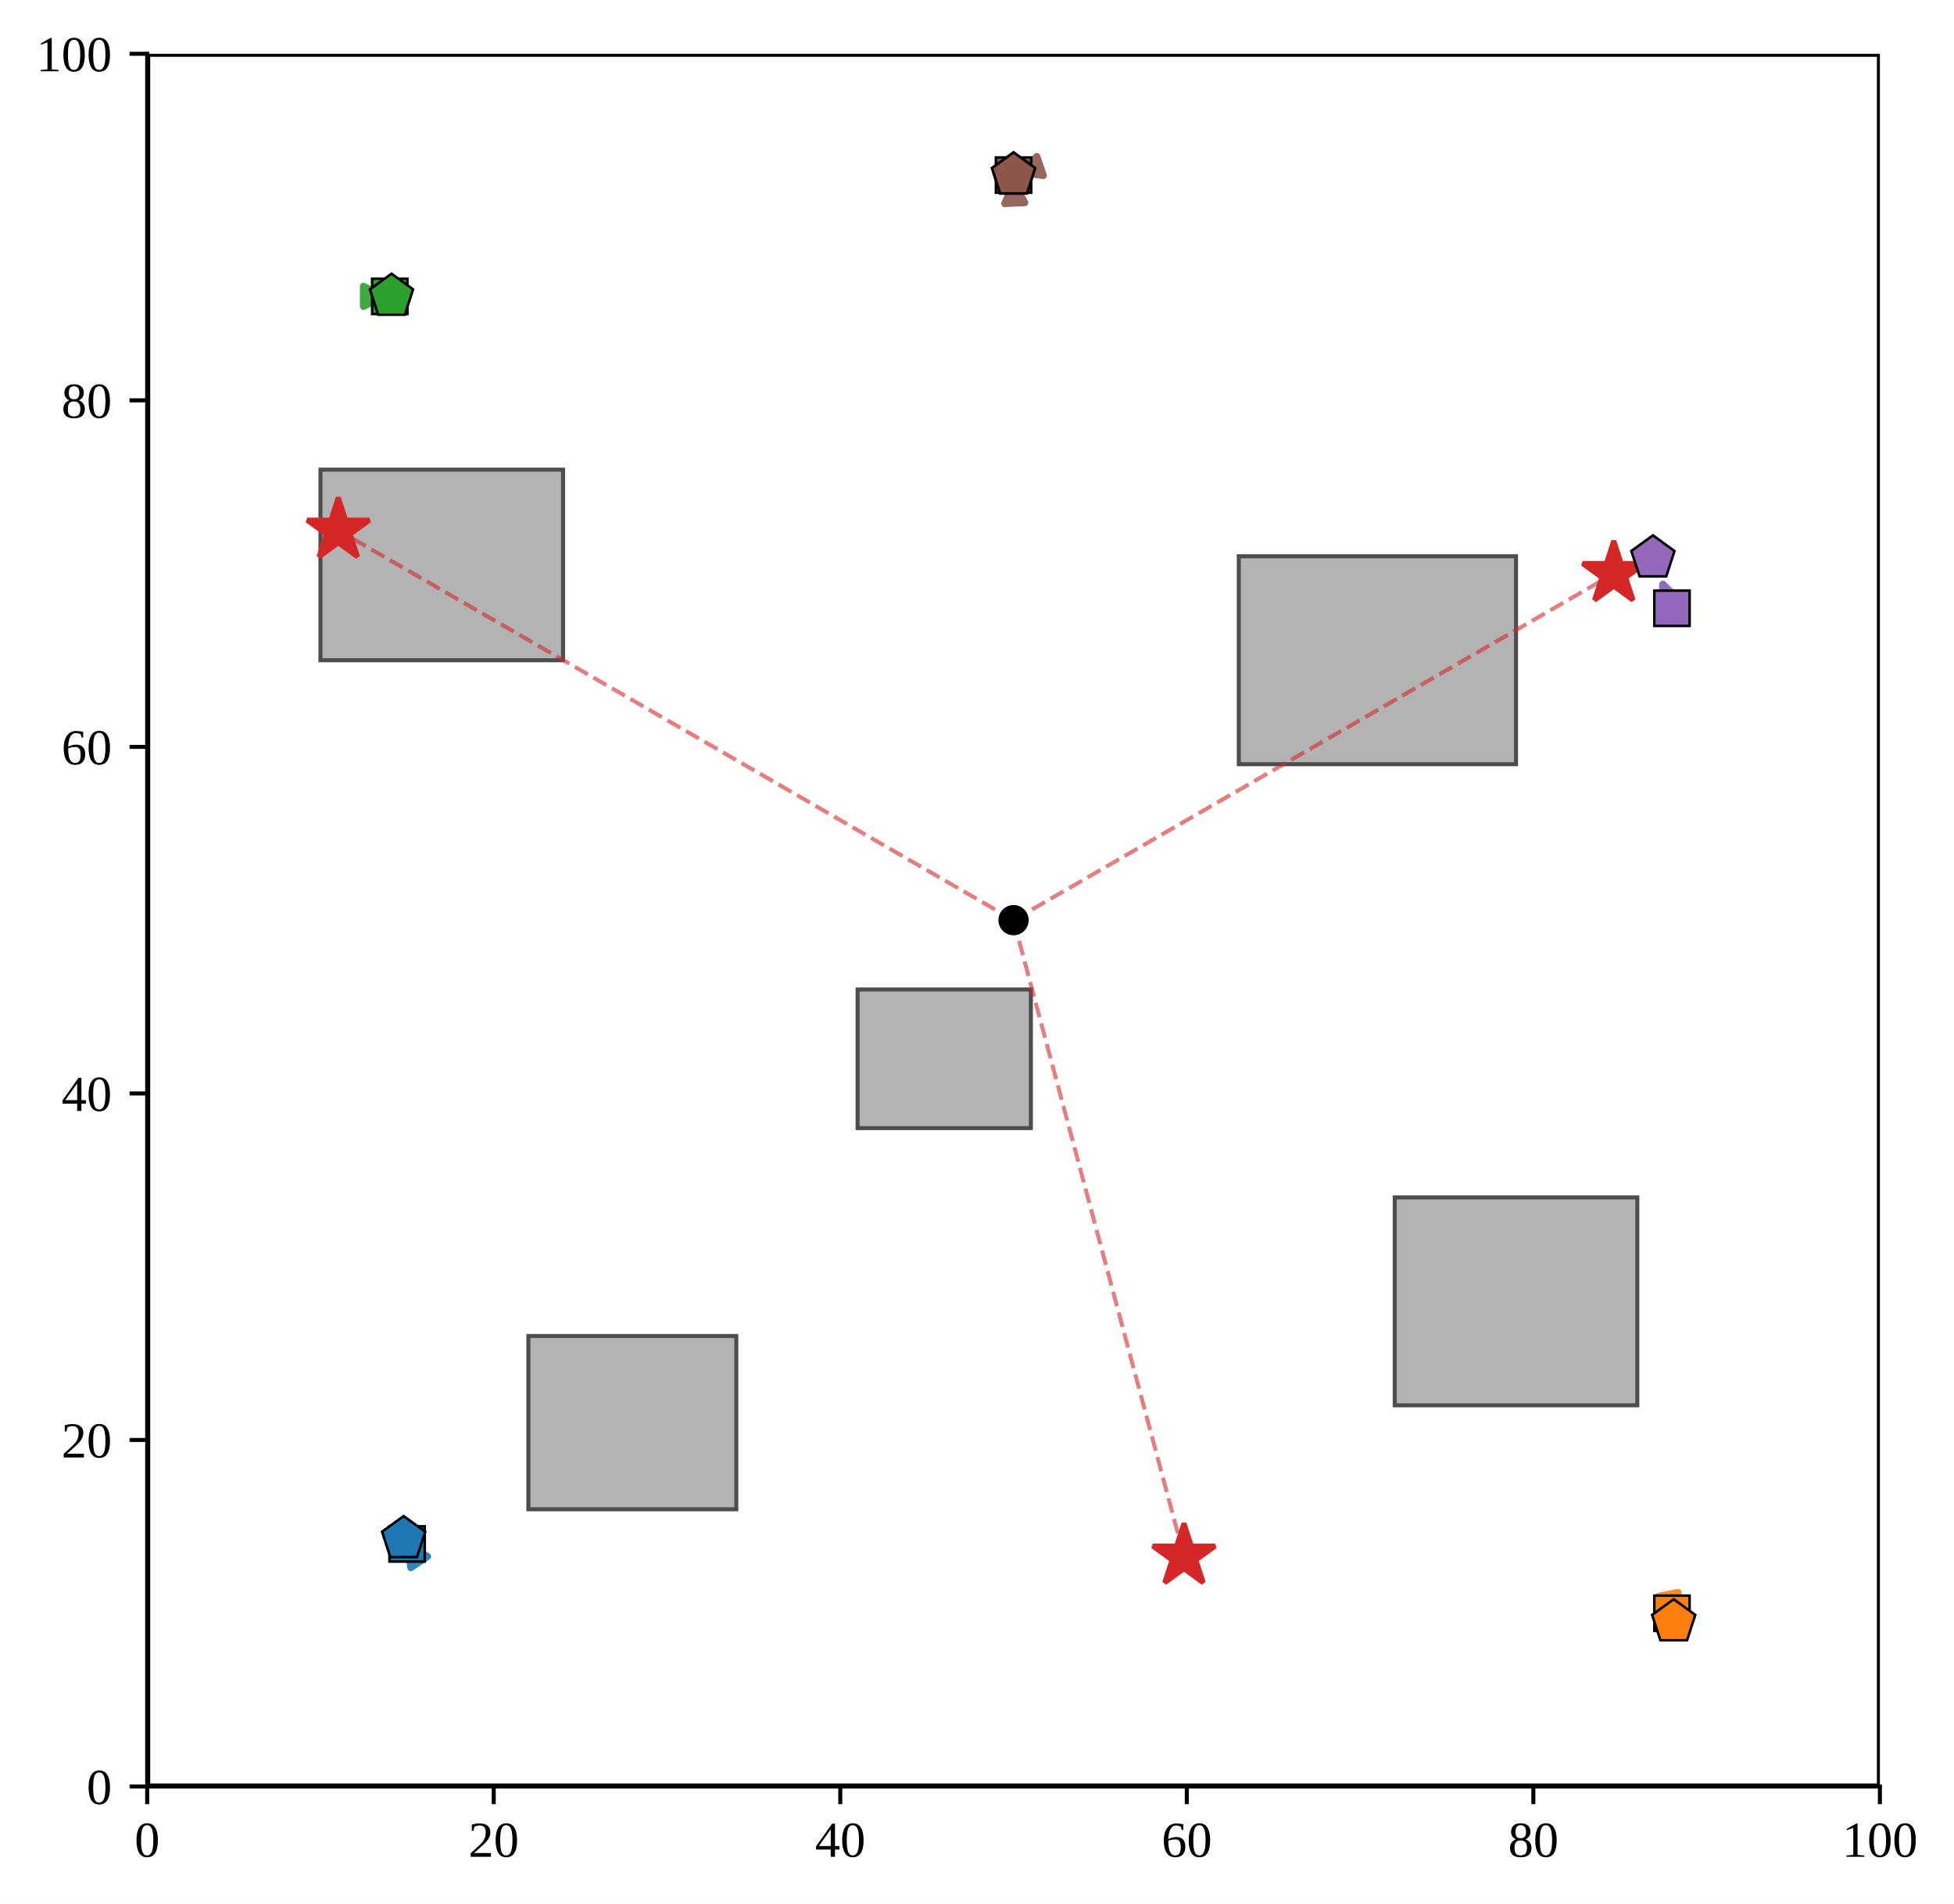
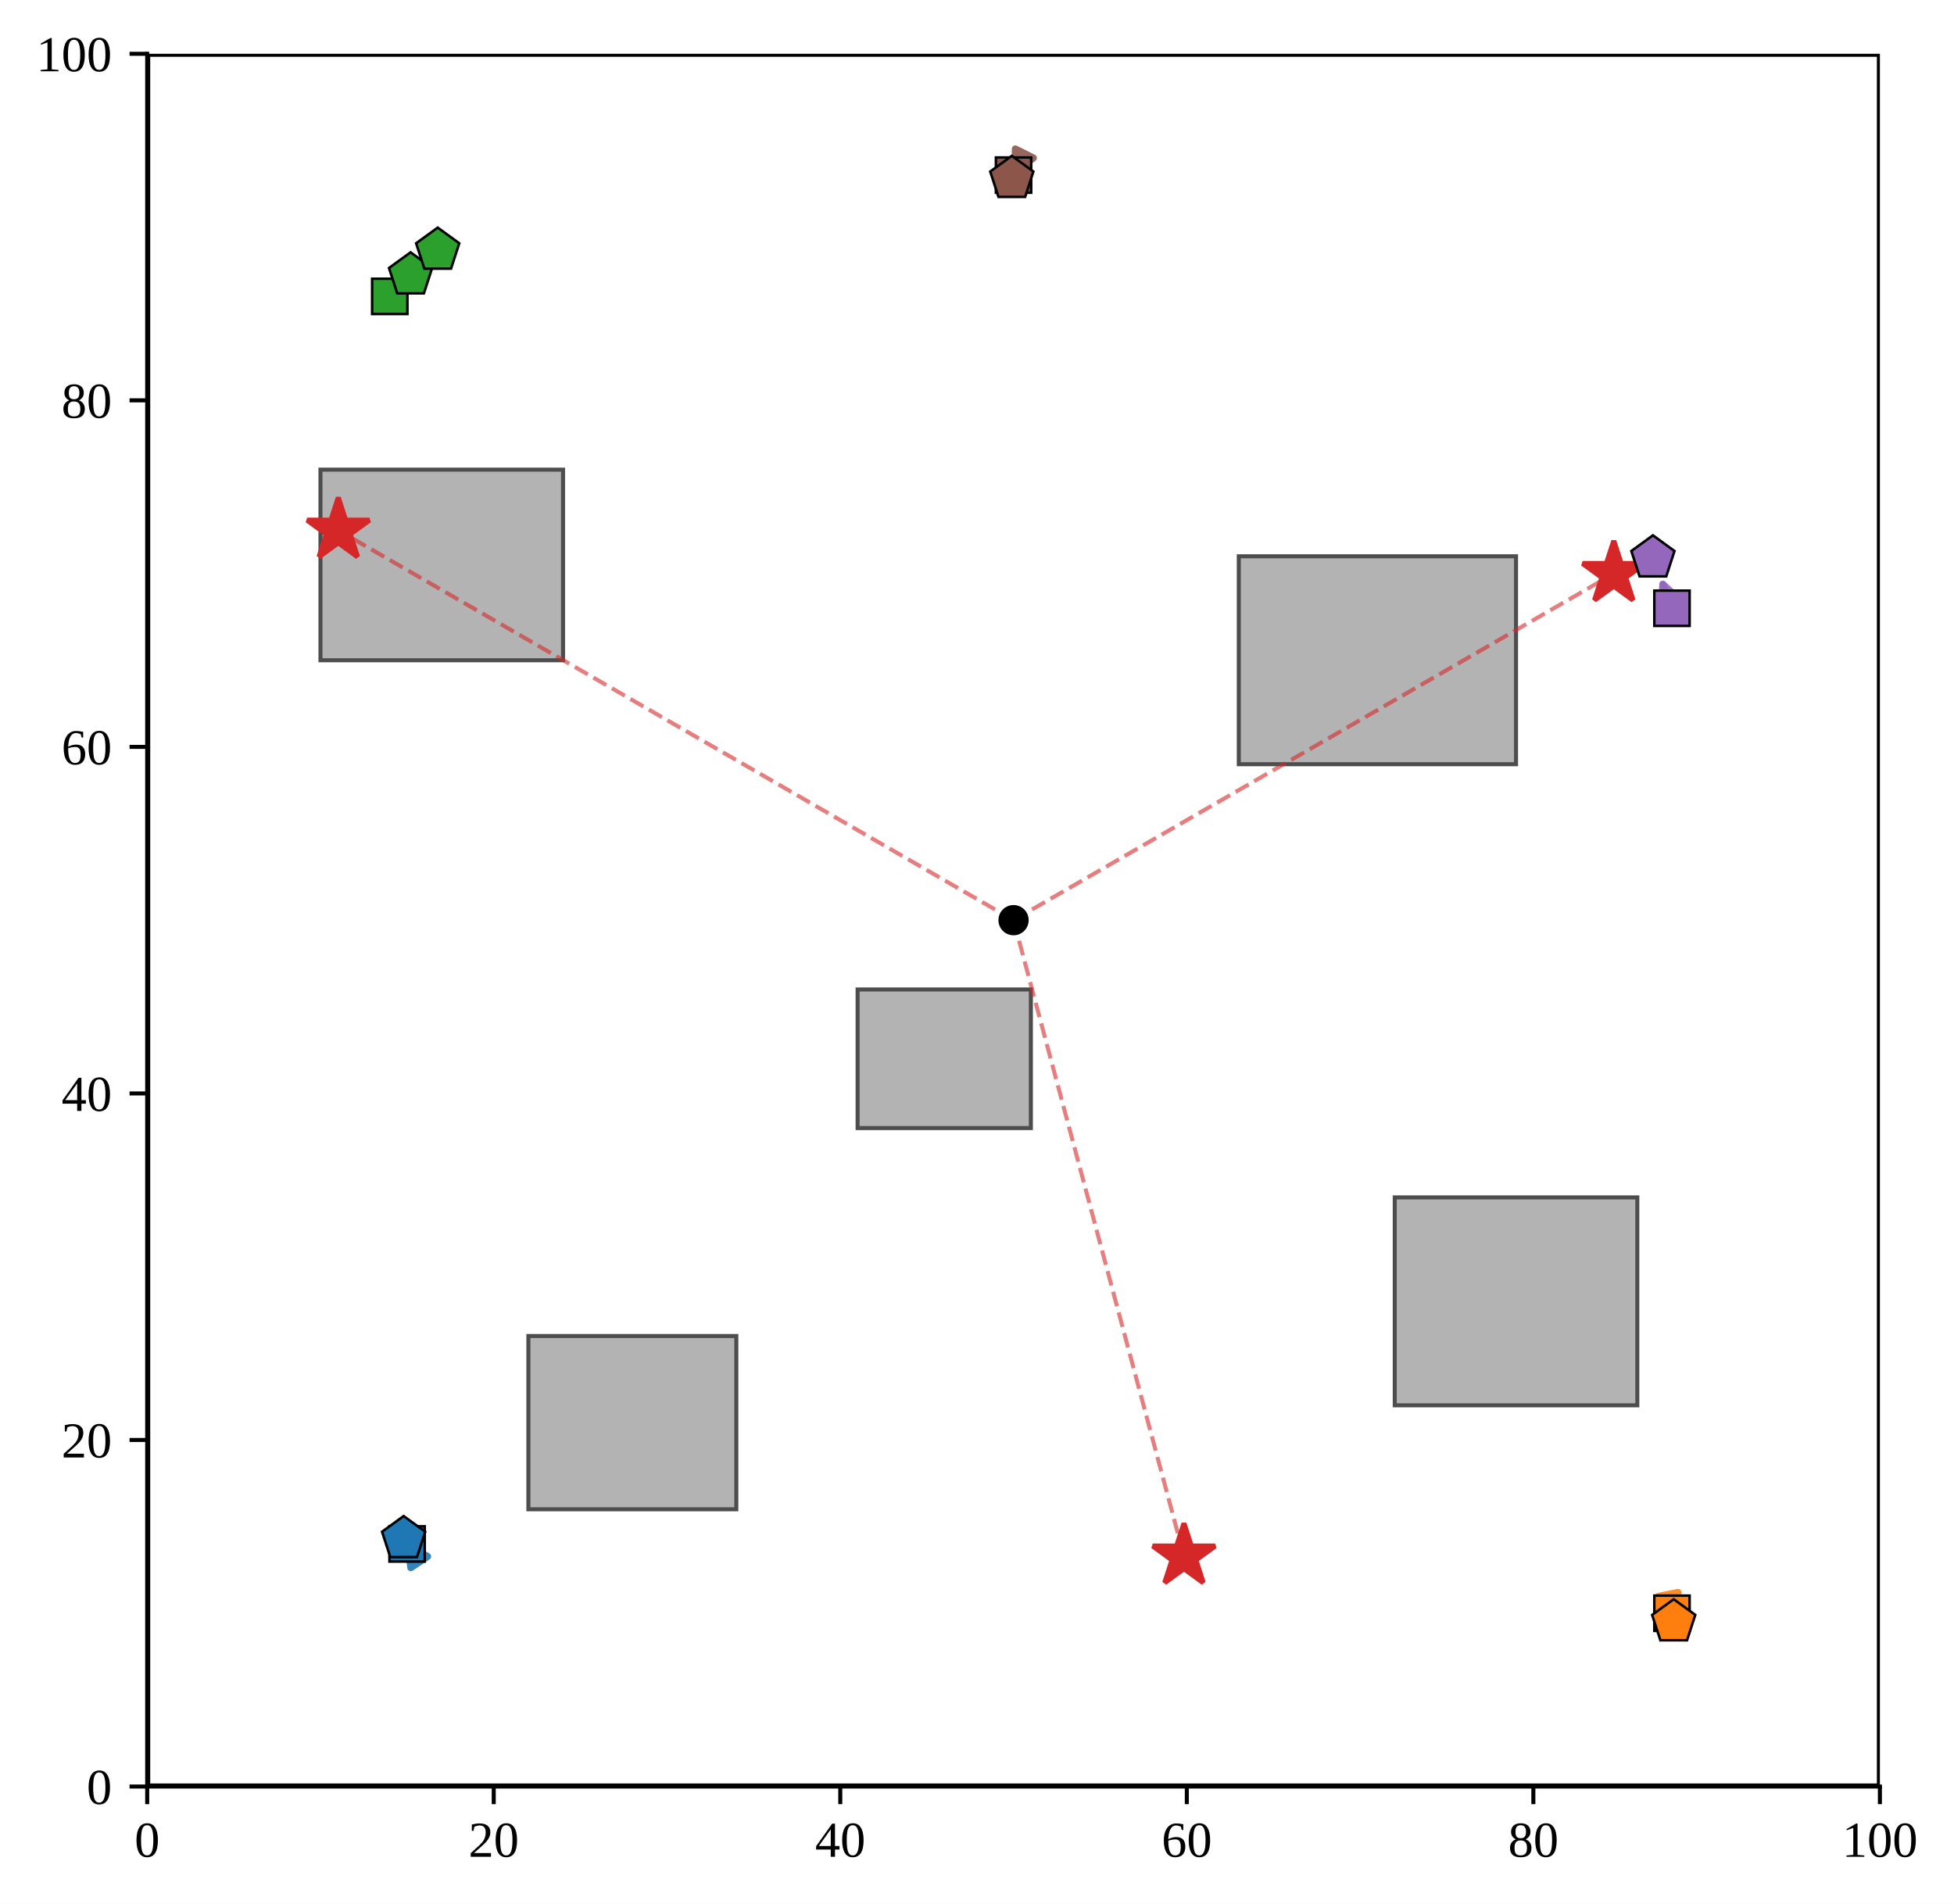
<svg xmlns="http://www.w3.org/2000/svg" xmlns:xlink="http://www.w3.org/1999/xlink" width="387.628pt" height="377.683pt" viewBox="0 0 387.628 377.683" version="1.1">
  <defs>
    <style type="text/css">*{stroke-linejoin: round; stroke-linecap: butt}</style>
  </defs>
  <g id="figure_1">
    <g id="patch_1">
      <path d="M 0 377.683  L 387.628 377.683  L 387.628 0  L 0 0  z " style="fill: #ffffff" />
    </g>
    <g id="axes_1">
      <g id="patch_2">
        <path d="M 29.2 354.4  L 372.928 354.4  L 372.928 10.672  L 29.2 10.672  z " style="fill: #ffffff" />
      </g>
      <g id="patch_3">
-         <path d="M 104.82 299.403  L 146.068 299.403  L 146.068 265.031  L 104.82 265.031  z " clip-path="url(#pf7ed30fcd3)" style="fill: #b3b3b3; stroke: #4d4d4d; stroke-width: 0.8; stroke-linejoin: miter" />
+         <path d="M 104.82 299.403  L 146.068 299.403  L 146.068 265.031  L 104.82 265.031  z " clip-path="url(#pcd749b1eb0)" style="fill: #b3b3b3; stroke: #4d4d4d; stroke-width: 0.8; stroke-linejoin: miter" />
      </g>
      <g id="patch_4">
-         <path d="M 245.749 151.6  L 300.745 151.6  L 300.745 110.353  L 245.749 110.353  z " clip-path="url(#pf7ed30fcd3)" style="fill: #b3b3b3; stroke: #4d4d4d; stroke-width: 0.8; stroke-linejoin: miter" />
+         <path d="M 245.749 151.6  L 300.745 151.6  L 300.745 110.353  L 245.749 110.353  z " clip-path="url(#pcd749b1eb0)" style="fill: #b3b3b3; stroke: #4d4d4d; stroke-width: 0.8; stroke-linejoin: miter" />
      </g>
      <g id="patch_5">
-         <path d="M 63.573 130.977  L 111.695 130.977  L 111.695 93.167  L 63.573 93.167  z " clip-path="url(#pf7ed30fcd3)" style="fill: #b3b3b3; stroke: #4d4d4d; stroke-width: 0.8; stroke-linejoin: miter" />
+         <path d="M 63.573 130.977  L 111.695 130.977  L 111.695 93.167  L 63.573 93.167  z " clip-path="url(#pcd749b1eb0)" style="fill: #b3b3b3; stroke: #4d4d4d; stroke-width: 0.8; stroke-linejoin: miter" />
      </g>
      <g id="patch_6">
-         <path d="M 276.684 278.78  L 324.806 278.78  L 324.806 237.532  L 276.684 237.532  z " clip-path="url(#pf7ed30fcd3)" style="fill: #b3b3b3; stroke: #4d4d4d; stroke-width: 0.8; stroke-linejoin: miter" />
+         <path d="M 276.684 278.78  L 324.806 278.78  L 324.806 237.532  L 276.684 237.532  z " clip-path="url(#pcd749b1eb0)" style="fill: #b3b3b3; stroke: #4d4d4d; stroke-width: 0.8; stroke-linejoin: miter" />
      </g>
      <g id="patch_7">
-         <path d="M 170.128 223.783  L 204.501 223.783  L 204.501 196.285  L 170.128 196.285  z " clip-path="url(#pf7ed30fcd3)" style="fill: #b3b3b3; stroke: #4d4d4d; stroke-width: 0.8; stroke-linejoin: miter" />
+         <path d="M 170.128 223.783  L 204.501 223.783  L 204.501 196.285  L 170.128 196.285  z " clip-path="url(#pcd749b1eb0)" style="fill: #b3b3b3; stroke: #4d4d4d; stroke-width: 0.8; stroke-linejoin: miter" />
      </g>
      <g id="patch_8">
-         <path d="M 29.2 354.4  L 372.928 354.4  L 372.928 10.672  L 29.2 10.672  L 29.2 354.4  z " clip-path="url(#pf7ed30fcd3)" style="fill: none; stroke: #000000; stroke-width: 1.2; stroke-linejoin: miter" />
+         <path d="M 29.2 354.4  L 372.928 354.4  L 372.928 10.672  L 29.2 10.672  L 29.2 354.4  z " clip-path="url(#pcd749b1eb0)" style="fill: none; stroke: #000000; stroke-width: 1.2; stroke-linejoin: miter" />
      </g>
      <g id="matplotlib.axis_1">
        <g id="xtick_1">
          <g id="line2d_1">
            <defs>
-               <path id="m7b16639d1f" d="M 0 0  L 0 3.5  " style="stroke: #000000; stroke-width: 0.8" />
+               <path id="m687956e7fb" d="M 0 0  L 0 3.5  " style="stroke: #000000; stroke-width: 0.8" />
            </defs>
            <g>
-               <use xlink:href="#m7b16639d1f" x="29.2" y="354.4" style="stroke: #000000; stroke-width: 0.8" />
+               <use xlink:href="#m687956e7fb" x="29.2" y="354.4" style="stroke: #000000; stroke-width: 0.8" />
            </g>
          </g>
          <g id="text_1">
            <text style="font-size: 10px; font-family: 'Times New Roman'; text-anchor: middle" x="29.2" y="368.344" transform="rotate(-0 29.2 368.3436)">0</text>
          </g>
        </g>
        <g id="xtick_2">
          <g id="line2d_2">
            <g>
-               <use xlink:href="#m7b16639d1f" x="97.946" y="354.4" style="stroke: #000000; stroke-width: 0.8" />
+               <use xlink:href="#m687956e7fb" x="97.946" y="354.4" style="stroke: #000000; stroke-width: 0.8" />
            </g>
          </g>
          <g id="text_2">
            <text style="font-size: 10px; font-family: 'Times New Roman'; text-anchor: middle" x="97.946" y="368.344" transform="rotate(-0 97.9456 368.3436)">20</text>
          </g>
        </g>
        <g id="xtick_3">
          <g id="line2d_3">
            <g>
-               <use xlink:href="#m7b16639d1f" x="166.691" y="354.4" style="stroke: #000000; stroke-width: 0.8" />
+               <use xlink:href="#m687956e7fb" x="166.691" y="354.4" style="stroke: #000000; stroke-width: 0.8" />
            </g>
          </g>
          <g id="text_3">
            <text style="font-size: 10px; font-family: 'Times New Roman'; text-anchor: middle" x="166.691" y="368.344" transform="rotate(-0 166.6912 368.3436)">40</text>
          </g>
        </g>
        <g id="xtick_4">
          <g id="line2d_4">
            <g>
-               <use xlink:href="#m7b16639d1f" x="235.437" y="354.4" style="stroke: #000000; stroke-width: 0.8" />
+               <use xlink:href="#m687956e7fb" x="235.437" y="354.4" style="stroke: #000000; stroke-width: 0.8" />
            </g>
          </g>
          <g id="text_4">
            <text style="font-size: 10px; font-family: 'Times New Roman'; text-anchor: middle" x="235.437" y="368.344" transform="rotate(-0 235.4368 368.3436)">60</text>
          </g>
        </g>
        <g id="xtick_5">
          <g id="line2d_5">
            <g>
-               <use xlink:href="#m7b16639d1f" x="304.182" y="354.4" style="stroke: #000000; stroke-width: 0.8" />
+               <use xlink:href="#m687956e7fb" x="304.182" y="354.4" style="stroke: #000000; stroke-width: 0.8" />
            </g>
          </g>
          <g id="text_5">
            <text style="font-size: 10px; font-family: 'Times New Roman'; text-anchor: middle" x="304.182" y="368.344" transform="rotate(-0 304.1824 368.3436)">80</text>
          </g>
        </g>
        <g id="xtick_6">
          <g id="line2d_6">
            <g>
-               <use xlink:href="#m7b16639d1f" x="372.928" y="354.4" style="stroke: #000000; stroke-width: 0.8" />
+               <use xlink:href="#m687956e7fb" x="372.928" y="354.4" style="stroke: #000000; stroke-width: 0.8" />
            </g>
          </g>
          <g id="text_6">
            <text style="font-size: 10px; font-family: 'Times New Roman'; text-anchor: middle" x="372.928" y="368.344" transform="rotate(-0 372.928 368.3436)">100</text>
          </g>
        </g>
      </g>
      <g id="matplotlib.axis_2">
        <g id="ytick_1">
          <g id="line2d_7">
            <defs>
-               <path id="mf933f65b86" d="M 0 0  L -3.5 0  " style="stroke: #000000; stroke-width: 0.8" />
+               <path id="mb3a6af6250" d="M 0 0  L -3.5 0  " style="stroke: #000000; stroke-width: 0.8" />
            </defs>
            <g>
-               <use xlink:href="#mf933f65b86" x="29.2" y="354.4" style="stroke: #000000; stroke-width: 0.8" />
+               <use xlink:href="#mb3a6af6250" x="29.2" y="354.4" style="stroke: #000000; stroke-width: 0.8" />
            </g>
          </g>
          <g id="text_7">
            <text style="font-size: 10px; font-family: 'Times New Roman'; text-anchor: end" x="22.2" y="357.872" transform="rotate(-0 22.2 357.8718)">0</text>
          </g>
        </g>
        <g id="ytick_2">
          <g id="line2d_8">
            <g>
-               <use xlink:href="#mf933f65b86" x="29.2" y="285.654" style="stroke: #000000; stroke-width: 0.8" />
+               <use xlink:href="#mb3a6af6250" x="29.2" y="285.654" style="stroke: #000000; stroke-width: 0.8" />
            </g>
          </g>
          <g id="text_8">
            <text style="font-size: 10px; font-family: 'Times New Roman'; text-anchor: end" x="22.2" y="289.126" transform="rotate(-0 22.2 289.1261)">20</text>
          </g>
        </g>
        <g id="ytick_3">
          <g id="line2d_9">
            <g>
-               <use xlink:href="#mf933f65b86" x="29.2" y="216.909" style="stroke: #000000; stroke-width: 0.8" />
+               <use xlink:href="#mb3a6af6250" x="29.2" y="216.909" style="stroke: #000000; stroke-width: 0.8" />
            </g>
          </g>
          <g id="text_9">
            <text style="font-size: 10px; font-family: 'Times New Roman'; text-anchor: end" x="22.2" y="220.381" transform="rotate(-0 22.2 220.3805)">40</text>
          </g>
        </g>
        <g id="ytick_4">
          <g id="line2d_10">
            <g>
-               <use xlink:href="#mf933f65b86" x="29.2" y="148.163" style="stroke: #000000; stroke-width: 0.8" />
+               <use xlink:href="#mb3a6af6250" x="29.2" y="148.163" style="stroke: #000000; stroke-width: 0.8" />
            </g>
          </g>
          <g id="text_10">
            <text style="font-size: 10px; font-family: 'Times New Roman'; text-anchor: end" x="22.2" y="151.635" transform="rotate(-0 22.2 151.635)">60</text>
          </g>
        </g>
        <g id="ytick_5">
          <g id="line2d_11">
            <g>
-               <use xlink:href="#mf933f65b86" x="29.2" y="79.417" style="stroke: #000000; stroke-width: 0.8" />
+               <use xlink:href="#mb3a6af6250" x="29.2" y="79.417" style="stroke: #000000; stroke-width: 0.8" />
            </g>
          </g>
          <g id="text_11">
            <text style="font-size: 10px; font-family: 'Times New Roman'; text-anchor: end" x="22.2" y="82.889" transform="rotate(-0 22.2 82.88935)">80</text>
          </g>
        </g>
        <g id="ytick_6">
          <g id="line2d_12">
            <g>
-               <use xlink:href="#mf933f65b86" x="29.2" y="10.672" style="stroke: #000000; stroke-width: 0.8" />
+               <use xlink:href="#mb3a6af6250" x="29.2" y="10.672" style="stroke: #000000; stroke-width: 0.8" />
            </g>
          </g>
          <g id="text_12">
            <text style="font-size: 10px; font-family: 'Times New Roman'; text-anchor: end" x="22.2" y="14.144" transform="rotate(-0 22.2 14.14375)">100</text>
          </g>
        </g>
      </g>
      <g id="line2d_13">
-         <path d="M 320.135 113.79  " clip-path="url(#pf7ed30fcd3)" style="fill: none; stroke: #d62728; stroke-width: 1.5; stroke-linecap: square" />
-         <defs>
-           <path id="mec91d70ea7" d="M 0 -6.5  L -1.459 -2.009  L -6.182 -2.009  L -2.361 0.767  L -3.821 5.259  L -0 2.483  L 3.821 5.259  L 2.361 0.767  L 6.182 -2.009  L 1.459 -2.009  z " style="stroke: #d62728; stroke-linejoin: bevel" />
-         </defs>
-         <g clip-path="url(#pf7ed30fcd3)">
-           <use xlink:href="#mec91d70ea7" x="320.135" y="113.79" style="fill: #d62728; stroke: #d62728; stroke-linejoin: bevel" />
+         <path d="M 320.135 113.79  " clip-path="url(#pcd749b1eb0)" style="fill: none; stroke: #d62728; stroke-width: 1.5; stroke-linecap: square" />
+         <defs>
+           <path id="m6460387b6a" d="M 0 -6.5  L -1.459 -2.009  L -6.182 -2.009  L -2.361 0.767  L -3.821 5.259  L -0 2.483  L 3.821 5.259  L 2.361 0.767  L 6.182 -2.009  L 1.459 -2.009  z " style="stroke: #d62728; stroke-linejoin: bevel" />
+         </defs>
+         <g clip-path="url(#pcd749b1eb0)">
+           <use xlink:href="#m6460387b6a" x="320.135" y="113.79" style="fill: #d62728; stroke: #d62728; stroke-linejoin: bevel" />
        </g>
      </g>
      <g id="line2d_14">
-         <path d="M 67.109 105.197  " clip-path="url(#pf7ed30fcd3)" style="fill: none; stroke: #d62728; stroke-width: 1.5; stroke-linecap: square" />
-         <g clip-path="url(#pf7ed30fcd3)">
-           <use xlink:href="#mec91d70ea7" x="67.109" y="105.197" style="fill: #d62728; stroke: #d62728; stroke-linejoin: bevel" />
+         <path d="M 67.109 105.197  " clip-path="url(#pcd749b1eb0)" style="fill: none; stroke: #d62728; stroke-width: 1.5; stroke-linecap: square" />
+         <g clip-path="url(#pcd749b1eb0)">
+           <use xlink:href="#m6460387b6a" x="67.109" y="105.197" style="fill: #d62728; stroke: #d62728; stroke-linejoin: bevel" />
        </g>
      </g>
      <g id="line2d_15">
-         <path d="M 234.87 308.702  " clip-path="url(#pf7ed30fcd3)" style="fill: none; stroke: #d62728; stroke-width: 1.5; stroke-linecap: square" />
-         <g clip-path="url(#pf7ed30fcd3)">
-           <use xlink:href="#mec91d70ea7" x="234.87" y="308.702" style="fill: #d62728; stroke: #d62728; stroke-linejoin: bevel" />
+         <path d="M 234.87 308.702  " clip-path="url(#pcd749b1eb0)" style="fill: none; stroke: #d62728; stroke-width: 1.5; stroke-linecap: square" />
+         <g clip-path="url(#pcd749b1eb0)">
+           <use xlink:href="#m6460387b6a" x="234.87" y="308.702" style="fill: #d62728; stroke: #d62728; stroke-linejoin: bevel" />
        </g>
      </g>
      <g id="line2d_16">
-         <path d="M 201.064 182.536  L 320.135 113.79  " clip-path="url(#pf7ed30fcd3)" style="fill: none; stroke-dasharray: 2.96,1.28; stroke-dashoffset: 0; stroke: #d62728; stroke-opacity: 0.6; stroke-width: 0.8" />
+         <path d="M 201.064 182.536  L 320.135 113.79  " clip-path="url(#pcd749b1eb0)" style="fill: none; stroke-dasharray: 2.96,1.28; stroke-dashoffset: 0; stroke: #d62728; stroke-opacity: 0.6; stroke-width: 0.8" />
      </g>
      <g id="line2d_17">
-         <path d="M 201.064 182.536  L 67.109 105.197  " clip-path="url(#pf7ed30fcd3)" style="fill: none; stroke-dasharray: 2.96,1.28; stroke-dashoffset: 0; stroke: #d62728; stroke-opacity: 0.6; stroke-width: 0.8" />
+         <path d="M 201.064 182.536  L 67.109 105.197  " clip-path="url(#pcd749b1eb0)" style="fill: none; stroke-dasharray: 2.96,1.28; stroke-dashoffset: 0; stroke: #d62728; stroke-opacity: 0.6; stroke-width: 0.8" />
      </g>
      <g id="line2d_18">
-         <path d="M 201.064 182.536  L 234.87 308.702  " clip-path="url(#pf7ed30fcd3)" style="fill: none; stroke-dasharray: 2.96,1.28; stroke-dashoffset: 0; stroke: #d62728; stroke-opacity: 0.6; stroke-width: 0.8" />
+         <path d="M 201.064 182.536  L 234.87 308.702  " clip-path="url(#pcd749b1eb0)" style="fill: none; stroke-dasharray: 2.96,1.28; stroke-dashoffset: 0; stroke: #d62728; stroke-opacity: 0.6; stroke-width: 0.8" />
      </g>
      <g id="line2d_19">
-         <path d="M 201.064 182.536  " clip-path="url(#pf7ed30fcd3)" style="fill: none; stroke: #000000; stroke-width: 1.5; stroke-linecap: square" />
-         <defs>
-           <path id="m3f8c8fb975" d="M 0 2.5  C 0.663 2.5 1.299 2.237 1.768 1.768  C 2.237 1.299 2.5 0.663 2.5 0  C 2.5 -0.663 2.237 -1.299 1.768 -1.768  C 1.299 -2.237 0.663 -2.5 0 -2.5  C -0.663 -2.5 -1.299 -2.237 -1.768 -1.768  C -2.237 -1.299 -2.5 -0.663 -2.5 0  C -2.5 0.663 -2.237 1.299 -1.768 1.768  C -1.299 2.237 -0.663 2.5 0 2.5  z " style="stroke: #000000" />
-         </defs>
-         <g clip-path="url(#pf7ed30fcd3)">
-           <use xlink:href="#m3f8c8fb975" x="201.064" y="182.536" style="stroke: #000000" />
+         <path d="M 201.064 182.536  " clip-path="url(#pcd749b1eb0)" style="fill: none; stroke: #000000; stroke-width: 1.5; stroke-linecap: square" />
+         <defs>
+           <path id="m05c1371e35" d="M 0 2.5  C 0.663 2.5 1.299 2.237 1.768 1.768  C 2.237 1.299 2.5 0.663 2.5 0  C 2.5 -0.663 2.237 -1.299 1.768 -1.768  C 1.299 -2.237 0.663 -2.5 0 -2.5  C -0.663 -2.5 -1.299 -2.237 -1.768 -1.768  C -2.237 -1.299 -2.5 -0.663 -2.5 0  C -2.5 0.663 -2.237 1.299 -1.768 1.768  C -1.299 2.237 -0.663 2.5 0 2.5  z " style="stroke: #000000" />
+         </defs>
+         <g clip-path="url(#pcd749b1eb0)">
+           <use xlink:href="#m05c1371e35" x="201.064" y="182.536" style="stroke: #000000" />
        </g>
      </g>
      <g id="patch_9">
        <path d="M 29.2 354.4  L 29.2 10.672  " style="fill: none; stroke: #000000; stroke-width: 0.8; stroke-linejoin: miter; stroke-linecap: square" />
      </g>
      <g id="patch_10">
        <path d="M 29.2 354.4  L 372.928 354.4  " style="fill: none; stroke: #000000; stroke-width: 0.8; stroke-linejoin: miter; stroke-linecap: square" />
      </g>
      <g id="patch_11">
        <path d="M 80.759 306.278  Q 80.415 305.762 80.94 306.549  " style="fill: none; opacity: 0.9; stroke: #1f77b4; stroke-width: 1.4; stroke-linecap: round" />
        <path d="M 81.495 310.987  L 80.94 306.549  L 84.823 308.768  z " style="fill: #1f77b4; opacity: 0.9; stroke: #1f77b4; stroke-width: 1.4; stroke-linecap: round" />
      </g>
      <g id="patch_12">
        <path d="M 331.681 320.027  Q 331.853 320.886 331.717 320.211  " style="fill: none; opacity: 0.9; stroke: #ff7f0e; stroke-width: 1.4; stroke-linecap: round" />
        <path d="M 332.894 315.896  L 331.717 320.211  L 328.972 316.681  z " style="fill: #ff7f0e; opacity: 0.9; stroke: #ff7f0e; stroke-width: 1.4; stroke-linecap: round" />
      </g>
      <g id="patch_13">
-         <path d="M 77.322 58.794  Q 77.494 58.794 76.1 58.794  " style="fill: none; opacity: 0.9; stroke: #2ca02c; stroke-width: 1.4; stroke-linecap: round" />
-         <path d="M 72.1 56.794  L 76.1 58.794  L 72.1 60.794  z " style="fill: #2ca02c; opacity: 0.9; stroke: #2ca02c; stroke-width: 1.4; stroke-linecap: round" />
+         <path d="M 78.718 57.36  Q 80.083 55.957 80.356 55.677  " style="fill: none; opacity: 0.9; stroke: #2ca02c; stroke-width: 1.4; stroke-linecap: round" />
+         <path d="M 76.133 57.148  L 80.356 55.677  L 78.999 59.938  z " style="fill: #2ca02c; opacity: 0.9; stroke: #2ca02c; stroke-width: 1.4; stroke-linecap: round" />
      </g>
      <g id="patch_14">
+         <path d="M 82.927 53.208  Q 83.399 52.778 82.713 53.403  " style="fill: none; opacity: 0.9; stroke: #2ca02c; stroke-width: 1.4; stroke-linecap: round" />
+         <path d="M 78.409 54.618  L 82.713 53.403  L 81.103 57.575  z " style="fill: #2ca02c; opacity: 0.9; stroke: #2ca02c; stroke-width: 1.4; stroke-linecap: round" />
+       </g>
+       <g id="patch_15">
        <path d="M 330.971 118.793  Q 330.145 116.617 329.875 115.904  " style="fill: none; opacity: 0.9; stroke: #9467bd; stroke-width: 1.4; stroke-linecap: round" />
        <path d="M 329.423 120.353  L 329.875 115.904  L 333.163 118.935  z " style="fill: #9467bd; opacity: 0.9; stroke: #9467bd; stroke-width: 1.4; stroke-linecap: round" />
      </g>
-       <g id="patch_15">
-         <path d="M 201.064 34.733  Q 201.064 34.733 202.544 34.225  " style="fill: none; opacity: 0.9; stroke: #8c564b; stroke-width: 1.4; stroke-linecap: round" />
-         <path d="M 206.977 34.819  L 202.544 34.225  L 205.679 31.035  z " style="fill: #8c564b; opacity: 0.9; stroke: #8c564b; stroke-width: 1.4; stroke-linecap: round" />
-       </g>
      <g id="patch_16">
-         <path d="M 201.064 34.733  Q 201.064 34.733 201.13 36.297  " style="fill: none; opacity: 0.9; stroke: #8c564b; stroke-width: 1.4; stroke-linecap: round" />
-         <path d="M 199.302 40.378  L 201.13 36.297  L 203.298 40.208  z " style="fill: #8c564b; opacity: 0.9; stroke: #8c564b; stroke-width: 1.4; stroke-linecap: round" />
+         <path d="M 201.064 34.733  Q 200.892 35.077 201.42 34.02  " style="fill: none; opacity: 0.9; stroke: #8c564b; stroke-width: 1.4; stroke-linecap: round" />
+         <path d="M 204.998 31.337  L 201.42 34.02  L 201.42 29.548  z " style="fill: #8c564b; opacity: 0.9; stroke: #8c564b; stroke-width: 1.4; stroke-linecap: round" />
      </g>
      <g id="line2d_20">
        <defs>
-           <path id="mdf99045dde" d="M -3.5 3.5  L 3.5 3.5  L 3.5 -3.5  L -3.5 -3.5  z " style="stroke: #000000; stroke-width: 0.5; stroke-linejoin: miter" />
-         </defs>
-         <g clip-path="url(#pf7ed30fcd3)">
-           <use xlink:href="#mdf99045dde" x="80.759" y="306.278" style="fill: #1f77b4; stroke: #000000; stroke-width: 0.5; stroke-linejoin: miter" />
+           <path id="ma752a6fb9f" d="M -3.5 3.5  L 3.5 3.5  L 3.5 -3.5  L -3.5 -3.5  z " style="stroke: #000000; stroke-width: 0.5; stroke-linejoin: miter" />
+         </defs>
+         <g clip-path="url(#pcd749b1eb0)">
+           <use xlink:href="#ma752a6fb9f" x="80.759" y="306.278" style="fill: #1f77b4; stroke: #000000; stroke-width: 0.5; stroke-linejoin: miter" />
        </g>
      </g>
      <g id="line2d_21">
        <defs>
-           <path id="mc43cc41152" d="M -3.5 3.5  L 3.5 3.5  L 3.5 -3.5  L -3.5 -3.5  z " style="stroke: #000000; stroke-width: 0.5; stroke-linejoin: miter" />
-         </defs>
-         <g clip-path="url(#pf7ed30fcd3)">
-           <use xlink:href="#mc43cc41152" x="331.681" y="320.027" style="fill: #ff7f0e; stroke: #000000; stroke-width: 0.5; stroke-linejoin: miter" />
+           <path id="m1ac2c490da" d="M -3.5 3.5  L 3.5 3.5  L 3.5 -3.5  L -3.5 -3.5  z " style="stroke: #000000; stroke-width: 0.5; stroke-linejoin: miter" />
+         </defs>
+         <g clip-path="url(#pcd749b1eb0)">
+           <use xlink:href="#m1ac2c490da" x="331.681" y="320.027" style="fill: #ff7f0e; stroke: #000000; stroke-width: 0.5; stroke-linejoin: miter" />
        </g>
      </g>
      <g id="line2d_22">
        <defs>
-           <path id="mf525e7350e" d="M -3.5 3.5  L 3.5 3.5  L 3.5 -3.5  L -3.5 -3.5  z " style="stroke: #000000; stroke-width: 0.5; stroke-linejoin: miter" />
-         </defs>
-         <g clip-path="url(#pf7ed30fcd3)">
-           <use xlink:href="#mf525e7350e" x="77.322" y="58.794" style="fill: #2ca02c; stroke: #000000; stroke-width: 0.5; stroke-linejoin: miter" />
+           <path id="md732e03860" d="M -3.5 3.5  L 3.5 3.5  L 3.5 -3.5  L -3.5 -3.5  z " style="stroke: #000000; stroke-width: 0.5; stroke-linejoin: miter" />
+         </defs>
+         <g clip-path="url(#pcd749b1eb0)">
+           <use xlink:href="#md732e03860" x="77.322" y="58.794" style="fill: #2ca02c; stroke: #000000; stroke-width: 0.5; stroke-linejoin: miter" />
        </g>
      </g>
      <g id="line2d_23">
        <defs>
-           <path id="mc42790738c" d="M -3.5 3.5  L 3.5 3.5  L 3.5 -3.5  L -3.5 -3.5  z " style="stroke: #000000; stroke-width: 0.5; stroke-linejoin: miter" />
-         </defs>
-         <g clip-path="url(#pf7ed30fcd3)">
-           <use xlink:href="#mc42790738c" x="331.681" y="120.665" style="fill: #9467bd; stroke: #000000; stroke-width: 0.5; stroke-linejoin: miter" />
+           <path id="mb24722c9f0" d="M -3.5 3.5  L 3.5 3.5  L 3.5 -3.5  L -3.5 -3.5  z " style="stroke: #000000; stroke-width: 0.5; stroke-linejoin: miter" />
+         </defs>
+         <g clip-path="url(#pcd749b1eb0)">
+           <use xlink:href="#mb24722c9f0" x="331.681" y="120.665" style="fill: #9467bd; stroke: #000000; stroke-width: 0.5; stroke-linejoin: miter" />
        </g>
      </g>
      <g id="line2d_24">
        <defs>
-           <path id="m3c7435591a" d="M -3.5 3.5  L 3.5 3.5  L 3.5 -3.5  L -3.5 -3.5  z " style="stroke: #000000; stroke-width: 0.5; stroke-linejoin: miter" />
-         </defs>
-         <g clip-path="url(#pf7ed30fcd3)">
-           <use xlink:href="#m3c7435591a" x="201.064" y="34.733" style="fill: #8c564b; stroke: #000000; stroke-width: 0.5; stroke-linejoin: miter" />
+           <path id="m48d6532aea" d="M -3.5 3.5  L 3.5 3.5  L 3.5 -3.5  L -3.5 -3.5  z " style="stroke: #000000; stroke-width: 0.5; stroke-linejoin: miter" />
+         </defs>
+         <g clip-path="url(#pcd749b1eb0)">
+           <use xlink:href="#m48d6532aea" x="201.064" y="34.733" style="fill: #8c564b; stroke: #000000; stroke-width: 0.5; stroke-linejoin: miter" />
        </g>
      </g>
      <g id="line2d_25">
-         <path d="M 80.072 305.247  " clip-path="url(#pf7ed30fcd3)" style="fill: none; stroke: #ff7f0e; stroke-width: 1.5; stroke-linecap: square" />
-         <defs>
-           <path id="md39fb9f161" d="M 0 -4.5  L -4.28 -1.391  L -2.645 3.641  L 2.645 3.641  L 4.28 -1.391  z " style="stroke: #000000; stroke-width: 0.5; stroke-linejoin: miter" />
-         </defs>
-         <g clip-path="url(#pf7ed30fcd3)">
-           <use xlink:href="#md39fb9f161" x="80.072" y="305.247" style="fill: #1f77b4; stroke: #000000; stroke-width: 0.5; stroke-linejoin: miter" />
+         <path d="M 80.072 305.247  " clip-path="url(#pcd749b1eb0)" style="fill: none; stroke: #ff7f0e; stroke-width: 1.5; stroke-linecap: square" />
+         <defs>
+           <path id="m90969173af" d="M 0 -4.5  L -4.28 -1.391  L -2.645 3.641  L 2.645 3.641  L 4.28 -1.391  z " style="stroke: #000000; stroke-width: 0.5; stroke-linejoin: miter" />
+         </defs>
+         <g clip-path="url(#pcd749b1eb0)">
+           <use xlink:href="#m90969173af" x="80.072" y="305.247" style="fill: #1f77b4; stroke: #000000; stroke-width: 0.5; stroke-linejoin: miter" />
        </g>
      </g>
      <g id="line2d_26">
-         <path d="M 332.024 321.746  " clip-path="url(#pf7ed30fcd3)" style="fill: none; stroke: #d62728; stroke-width: 1.5; stroke-linecap: square" />
-         <defs>
-           <path id="m63c6244bc7" d="M 0 -4.5  L -4.28 -1.391  L -2.645 3.641  L 2.645 3.641  L 4.28 -1.391  z " style="stroke: #000000; stroke-width: 0.5; stroke-linejoin: miter" />
-         </defs>
-         <g clip-path="url(#pf7ed30fcd3)">
-           <use xlink:href="#m63c6244bc7" x="332.024" y="321.746" style="fill: #ff7f0e; stroke: #000000; stroke-width: 0.5; stroke-linejoin: miter" />
+         <path d="M 332.024 321.746  " clip-path="url(#pcd749b1eb0)" style="fill: none; stroke: #d62728; stroke-width: 1.5; stroke-linecap: square" />
+         <defs>
+           <path id="m93195fb724" d="M 0 -4.5  L -4.28 -1.391  L -2.645 3.641  L 2.645 3.641  L 4.28 -1.391  z " style="stroke: #000000; stroke-width: 0.5; stroke-linejoin: miter" />
+         </defs>
+         <g clip-path="url(#pcd749b1eb0)">
+           <use xlink:href="#m93195fb724" x="332.024" y="321.746" style="fill: #ff7f0e; stroke: #000000; stroke-width: 0.5; stroke-linejoin: miter" />
        </g>
      </g>
      <g id="line2d_27">
-         <path d="M 77.666 58.794  " clip-path="url(#pf7ed30fcd3)" style="fill: none; stroke: #8c564b; stroke-width: 1.5; stroke-linecap: square" />
-         <defs>
-           <path id="m535034b4a6" d="M 0 -4.5  L -4.28 -1.391  L -2.645 3.641  L 2.645 3.641  L 4.28 -1.391  z " style="stroke: #000000; stroke-width: 0.5; stroke-linejoin: miter" />
-         </defs>
-         <g clip-path="url(#pf7ed30fcd3)">
-           <use xlink:href="#m535034b4a6" x="77.666" y="58.794" style="fill: #2ca02c; stroke: #000000; stroke-width: 0.5; stroke-linejoin: miter" />
+         <path d="M 81.448 54.555  " clip-path="url(#pcd749b1eb0)" style="fill: none; stroke: #8c564b; stroke-width: 1.5; stroke-linecap: square" />
+         <defs>
+           <path id="ma35aca797f" d="M 0 -4.5  L -4.28 -1.391  L -2.645 3.641  L 2.645 3.641  L 4.28 -1.391  z " style="stroke: #000000; stroke-width: 0.5; stroke-linejoin: miter" />
+         </defs>
+         <g clip-path="url(#pcd749b1eb0)">
+           <use xlink:href="#ma35aca797f" x="81.448" y="54.555" style="fill: #2ca02c; stroke: #000000; stroke-width: 0.5; stroke-linejoin: miter" />
        </g>
      </g>
      <g id="line2d_28">
-         <path d="M 327.9 110.697  " clip-path="url(#pf7ed30fcd3)" style="fill: none; stroke: #7f7f7f; stroke-width: 1.5; stroke-linecap: square" />
-         <defs>
-           <path id="mefe63292a4" d="M 0 -4.5  L -4.28 -1.391  L -2.645 3.641  L 2.645 3.641  L 4.28 -1.391  z " style="stroke: #000000; stroke-width: 0.5; stroke-linejoin: miter" />
-         </defs>
-         <g clip-path="url(#pf7ed30fcd3)">
-           <use xlink:href="#mefe63292a4" x="327.9" y="110.697" style="fill: #9467bd; stroke: #000000; stroke-width: 0.5; stroke-linejoin: miter" />
+         <path d="M 86.828 49.654  " clip-path="url(#pcd749b1eb0)" style="fill: none; stroke: #e377c2; stroke-width: 1.5; stroke-linecap: square" />
+         <g clip-path="url(#pcd749b1eb0)">
+           <use xlink:href="#ma35aca797f" x="86.828" y="49.654" style="fill: #2ca02c; stroke: #000000; stroke-width: 0.5; stroke-linejoin: miter" />
        </g>
      </g>
      <g id="line2d_29">
-         <path d="M 201.064 34.733  " clip-path="url(#pf7ed30fcd3)" style="fill: none; stroke: #17becf; stroke-width: 1.5; stroke-linecap: square" />
-         <defs>
-           <path id="m3a2325b5a9" d="M 0 -4.5  L -4.28 -1.391  L -2.645 3.641  L 2.645 3.641  L 4.28 -1.391  z " style="stroke: #000000; stroke-width: 0.5; stroke-linejoin: miter" />
-         </defs>
-         <g clip-path="url(#pf7ed30fcd3)">
-           <use xlink:href="#m3a2325b5a9" x="201.064" y="34.733" style="fill: #8c564b; stroke: #000000; stroke-width: 0.5; stroke-linejoin: miter" />
+         <path d="M 327.9 110.697  " clip-path="url(#pcd749b1eb0)" style="fill: none; stroke: #bcbd22; stroke-width: 1.5; stroke-linecap: square" />
+         <defs>
+           <path id="m373173de22" d="M 0 -4.5  L -4.28 -1.391  L -2.645 3.641  L 2.645 3.641  L 4.28 -1.391  z " style="stroke: #000000; stroke-width: 0.5; stroke-linejoin: miter" />
+         </defs>
+         <g clip-path="url(#pcd749b1eb0)">
+           <use xlink:href="#m373173de22" x="327.9" y="110.697" style="fill: #9467bd; stroke: #000000; stroke-width: 0.5; stroke-linejoin: miter" />
        </g>
      </g>
      <g id="line2d_30">
-         <path d="M 201.064 34.733  " clip-path="url(#pf7ed30fcd3)" style="fill: none; stroke: #1f77b4; stroke-width: 1.5; stroke-linecap: square" />
-         <g clip-path="url(#pf7ed30fcd3)">
-           <use xlink:href="#m3a2325b5a9" x="201.064" y="34.733" style="fill: #8c564b; stroke: #000000; stroke-width: 0.5; stroke-linejoin: miter" />
+         <path d="M 200.72 35.42  " clip-path="url(#pcd749b1eb0)" style="fill: none; stroke: #1f77b4; stroke-width: 1.5; stroke-linecap: square" />
+         <defs>
+           <path id="mc0355d1b53" d="M 0 -4.5  L -4.28 -1.391  L -2.645 3.641  L 2.645 3.641  L 4.28 -1.391  z " style="stroke: #000000; stroke-width: 0.5; stroke-linejoin: miter" />
+         </defs>
+         <g clip-path="url(#pcd749b1eb0)">
+           <use xlink:href="#mc0355d1b53" x="200.72" y="35.42" style="fill: #8c564b; stroke: #000000; stroke-width: 0.5; stroke-linejoin: miter" />
        </g>
      </g>
    </g>
  </g>
  <defs>
-     <clipPath id="pf7ed30fcd3">
+     <clipPath id="pcd749b1eb0">
      <rect x="29.2" y="10.672" width="343.728" height="343.728" />
    </clipPath>
  </defs>
</svg>
